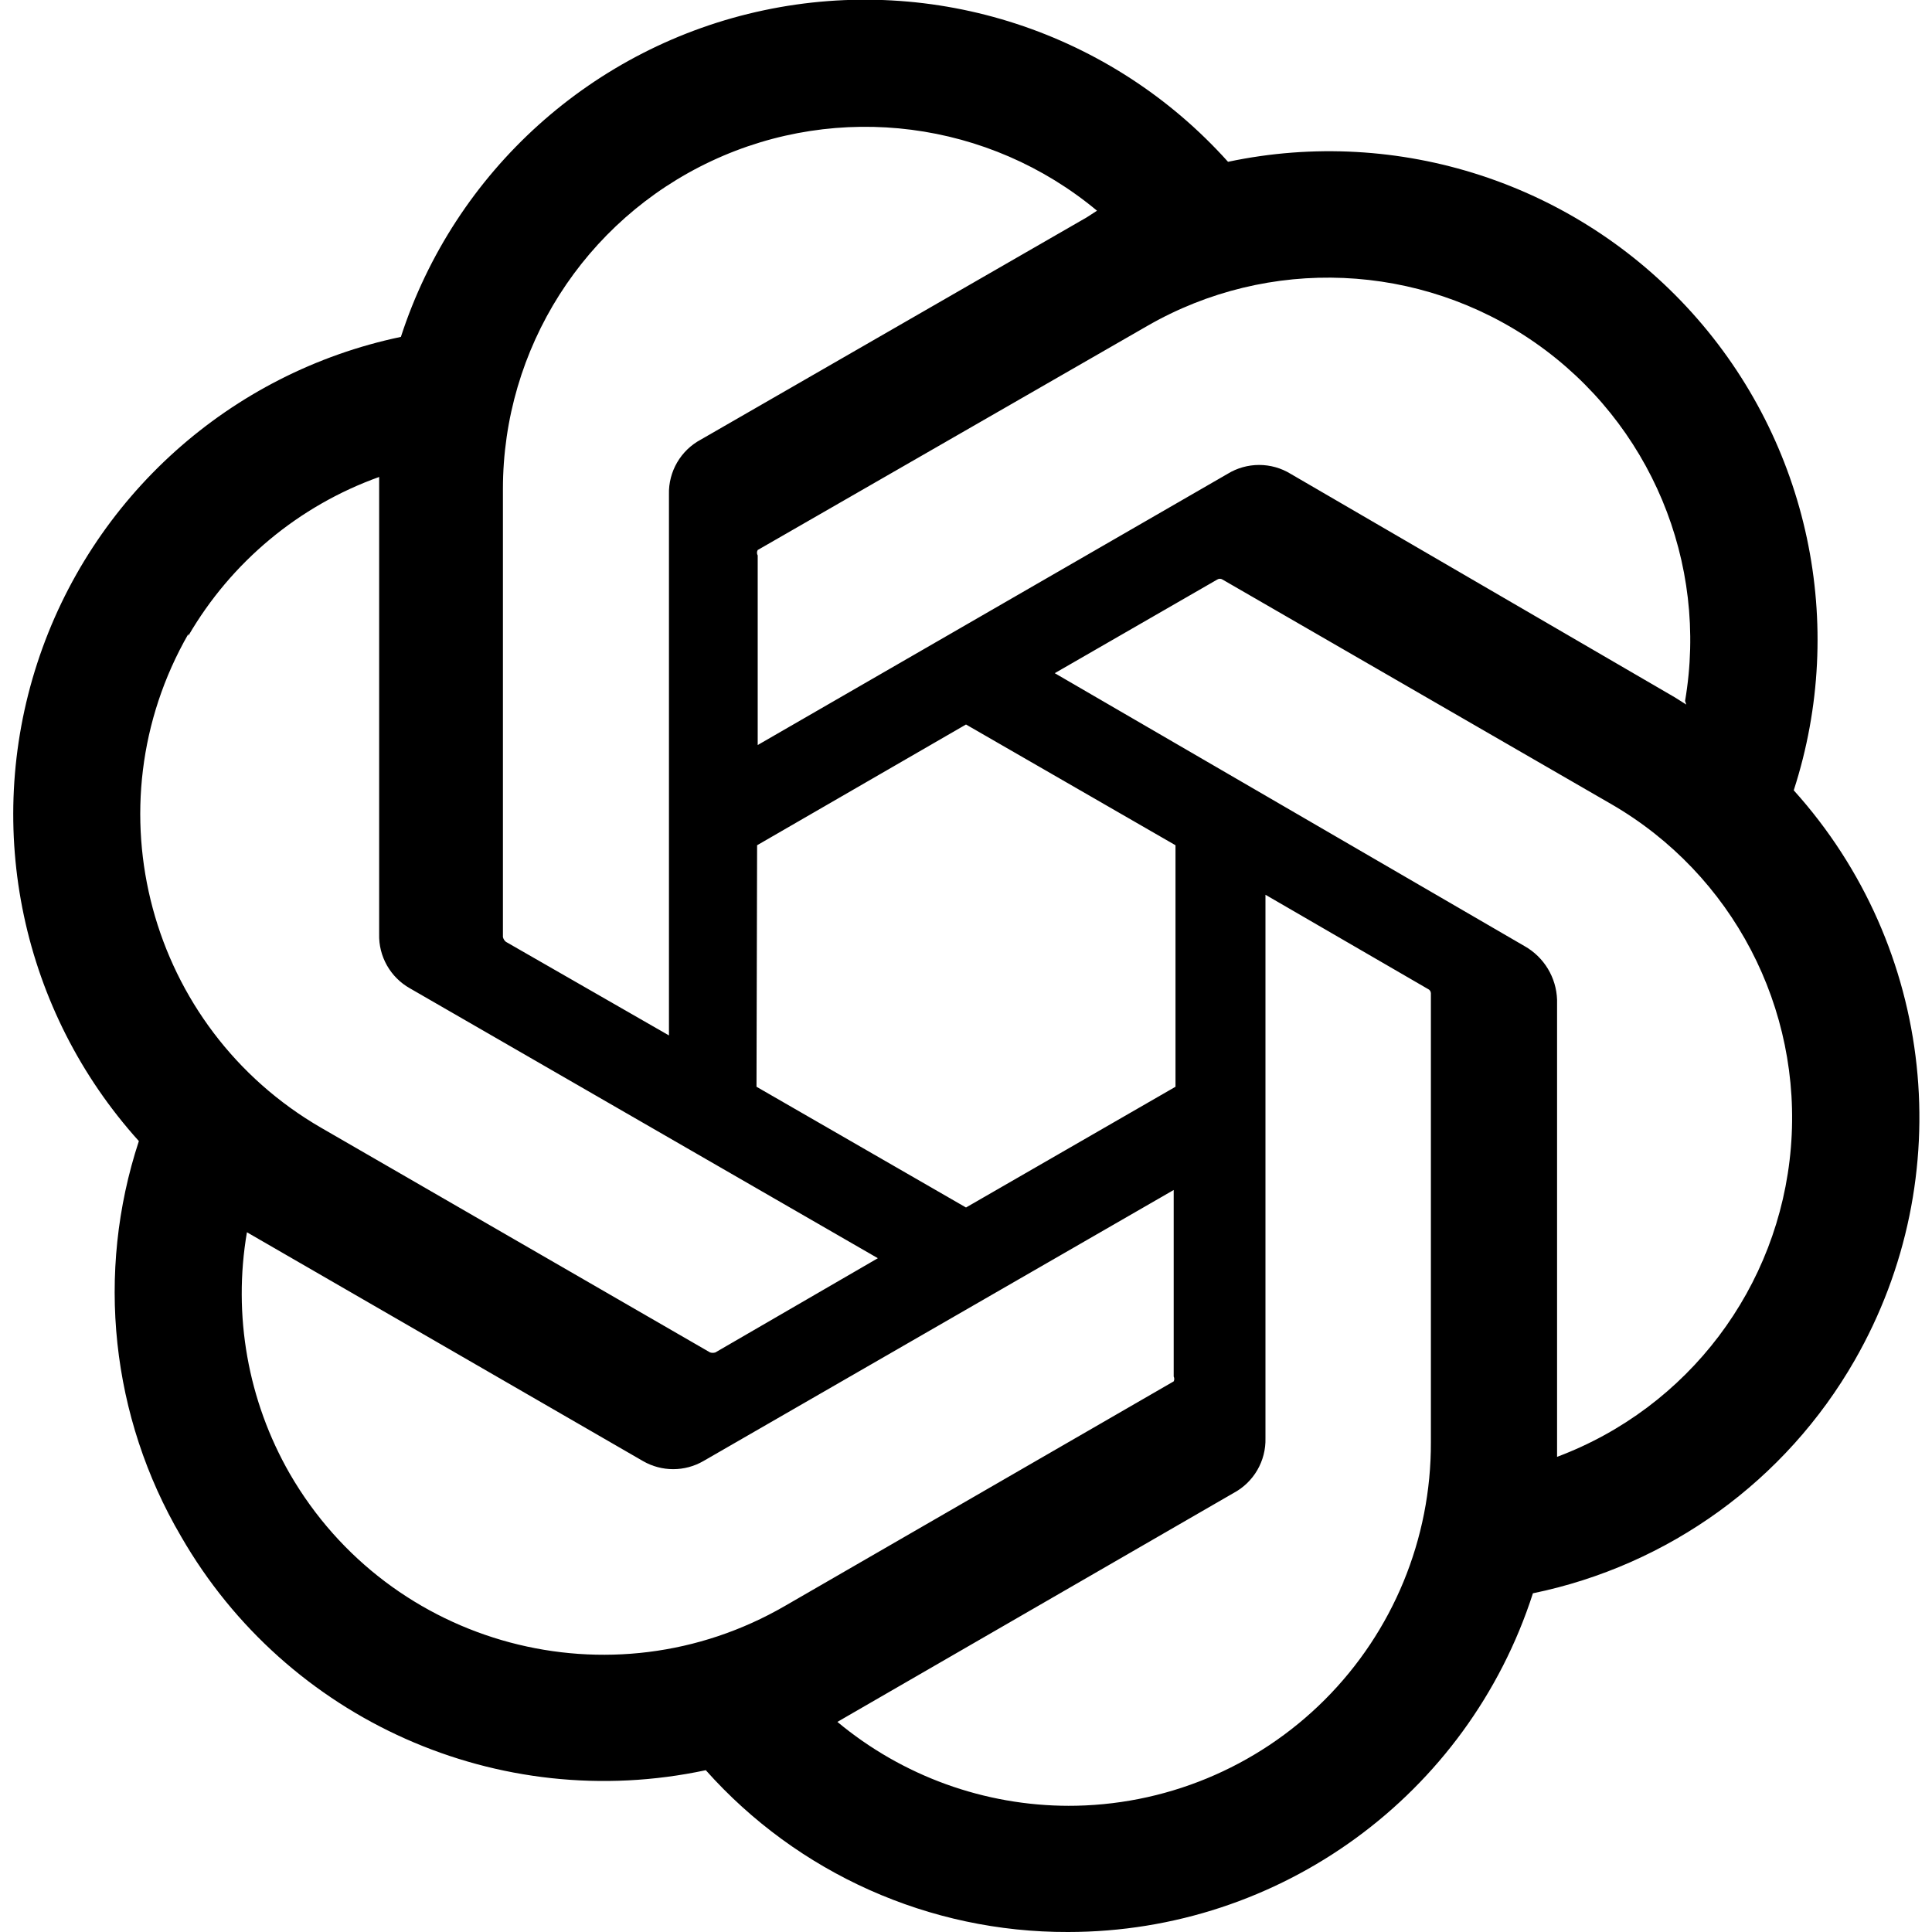
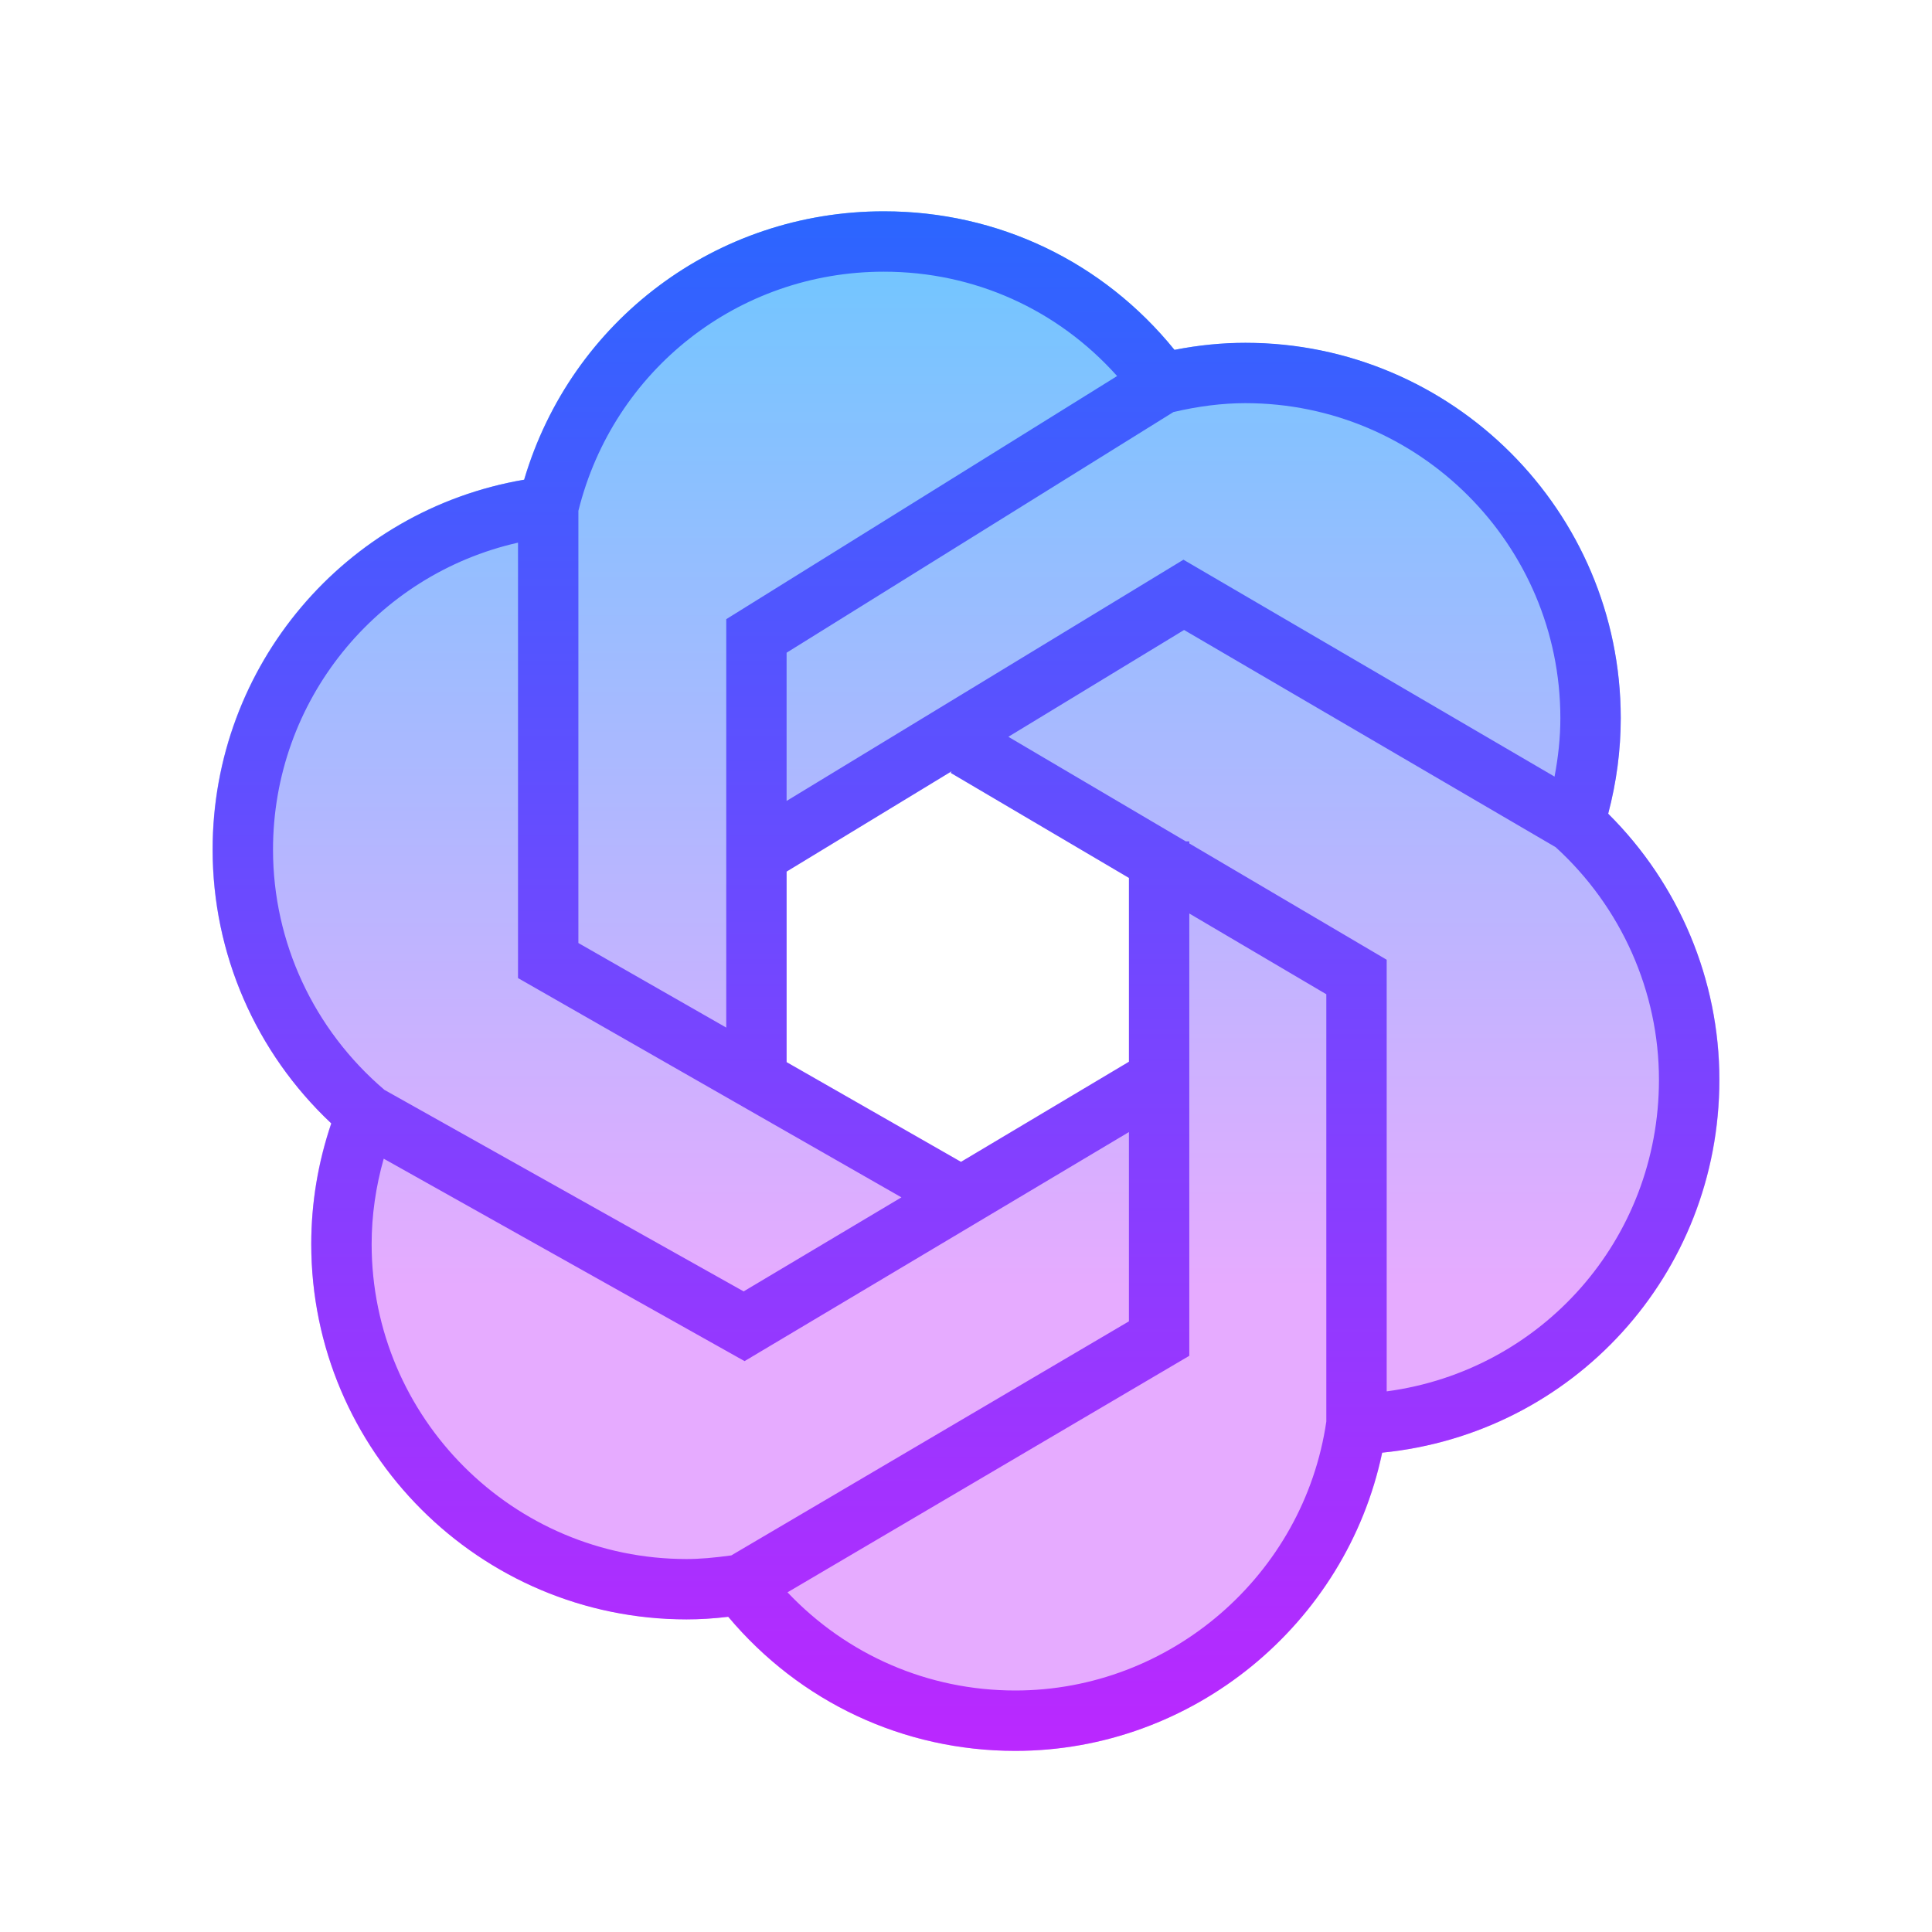
- <svg xmlns="http://www.w3.org/2000/svg" id="openai-symbol" viewBox="0 0 32 32">
-   <path d="M29.71,13.09A8.09,8.09,0,0,0,20.34,2.68a8.08,8.08,0,0,0-13.7,2.9A8.08,8.08,0,0,0,2.3,18.9,8,8,0,0,0,3,25.45a8.08,8.08,0,0,0,8.69,3.87,8,8,0,0,0,6,2.68,8.09,8.09,0,0,0,7.7-5.61,8,8,0,0,0,5.33-3.86A8.09,8.09,0,0,0,29.71,13.09Zm-12,16.82a6,6,0,0,1-3.84-1.39l.19-.11,6.37-3.68a1,1,0,0,0,.53-.91v-9l2.69,1.56a.08.08,0,0,1,.05.07v7.44A6,6,0,0,1,17.68,29.91ZM4.8,24.41a6,6,0,0,1-.71-4l.19.11,6.37,3.68a1,1,0,0,0,1,0l7.79-4.49V22.8a.09.09,0,0,1,0,.08L13,26.6A6,6,0,0,1,4.8,24.41ZM3.12,10.53A6,6,0,0,1,6.28,7.9v7.57a1,1,0,0,0,.51.9l7.75,4.47L11.85,22.4a.14.14,0,0,1-.09,0L5.32,18.68a6,6,0,0,1-2.2-8.18Zm22.13,5.14-7.78-4.52L20.16,9.6a.08.08,0,0,1,.09,0l6.44,3.72a6,6,0,0,1-.9,10.81V16.56A1.06,1.06,0,0,0,25.25,15.67Zm2.68-4-.19-.12-6.36-3.7a1,1,0,0,0-1.05,0l-7.78,4.49V9.2a.09.09,0,0,1,0-.09L19,5.4a6,6,0,0,1,8.91,6.21ZM11.08,17.15,8.38,15.6a.14.14,0,0,1-.05-.08V8.1a6,6,0,0,1,9.84-4.61L18,3.6,11.61,7.28a1,1,0,0,0-.53.91ZM12.54,14,16,12l3.47,2v4L16,20l-3.47-2Z" />
+ <svg xmlns="http://www.w3.org/2000/svg" viewBox="0 0 64 64" width="64px" height="64px" baseProfile="basic">
+   <linearGradient id="9yv_OTO3P9eepfu7Rtqera" x1="32" x2="32" y1="7" y2="58" gradientUnits="userSpaceOnUse">
+     <stop offset="0" stop-color="#6dc7ff" />
+     <stop offset=".699" stop-color="#e6abff" />
+   </linearGradient>
+   <path fill="url(#9yv_OTO3P9eepfu7Rtqera)" d="M53.27,26.96c0.28-1.05,0.42-2.11,0.42-3.17c0-6.86-5.58-12.43-12.43-12.43 c-0.77,0-1.56,0.07-2.35,0.23C36.54,8.67,33.06,7,29.28,7c-5.55,0-10.36,3.62-11.92,8.89C11.43,16.9,7.04,22.05,7.04,28.14 c0,3.45,1.43,6.72,3.93,9.07c-0.44,1.3-0.66,2.64-0.66,4c0,6.86,5.58,12.43,12.43,12.43c0.44,0,0.88-0.02,1.38-0.08 C26.5,56.39,29.93,58,33.63,58c5.88,0,10.96-4.19,12.16-9.88c6.32-0.63,11.17-5.91,11.17-12.35 C56.96,32.46,55.62,29.29,53.27,26.96z M38.25,35.88l-6.63,4l-6.5-4v-7.26l6.63-3.87l6.63,3.75L38.25,35.88z" />
+   <linearGradient id="9yv_OTO3P9eepfu7Rtqerb" x1="32" x2="32" y1=".872" y2="62.679" gradientUnits="userSpaceOnUse">
+     <stop offset="0" stop-color="#1a6dff" />
+     <stop offset="1" stop-color="#c822ff" />
+   </linearGradient>
+   <path fill="url(#9yv_OTO3P9eepfu7Rtqerb)" d="M53.274,26.955 c0.275-1.045,0.415-2.107,0.415-3.166c0-6.855-5.578-12.434-12.434-12.434c-0.766,0-1.553,0.079-2.35,0.235 C36.536,8.665,33.062,7,29.278,7c-5.549,0-10.353,3.622-11.913,8.891c-5.93,1.012-10.32,6.163-10.32,12.254 c0,3.448,1.424,6.715,3.93,9.07c-0.44,1.299-0.664,2.64-0.664,3.996c0,6.855,5.578,12.434,12.434,12.434 c0.433,0,0.874-0.027,1.38-0.087C26.501,56.389,29.934,58,33.633,58c5.875,0,10.96-4.192,12.152-9.878 c6.327-0.629,11.17-5.908,11.17-12.355C56.956,32.463,55.622,29.286,53.274,26.955z M51.689,23.789c0,0.646-0.07,1.293-0.193,1.937 l-12.293-7.185l-13.146,7.991v-4.91l12.814-7.972c0.813-0.191,1.615-0.295,2.383-0.295C47.008,13.355,51.689,18.036,51.689,23.789z M37.397,35.171l-5.563,3.316l-5.776-3.303v-6.311l5.465-3.322l-0.031,0.052l5.905,3.48V35.171z M29.278,9 c2.997,0,5.755,1.251,7.728,3.457l-12.948,8.054V34.04l-4.898-2.801V16.922C20.319,12.254,24.462,9,29.278,9z M9.044,28.145 c0-4.923,3.419-9.109,8.116-10.169v14.424l12.701,7.264l-5.227,3.115l-11.897-6.674C10.392,34.107,9.044,31.211,9.044,28.145z M12.311,41.211c0-0.955,0.138-1.902,0.4-2.828l11.954,6.706l12.732-7.588v6.27l-13.172,7.754c-0.57,0.078-1.043,0.12-1.48,0.12 C16.992,51.645,12.311,46.964,12.311,41.211z M33.633,56c-2.886,0-5.578-1.175-7.546-3.252l13.31-7.835V30.261l4.539,2.675V47.09 C43.192,52.173,38.773,56,33.633,56z M45.936,46.091V31.793l-6.539-3.853v-0.068h-0.115l-5.879-3.465l5.821-3.538l12.309,7.195 c2.174,1.981,3.422,4.782,3.422,7.703C54.956,41.055,51.07,45.406,45.936,46.091z" />
</svg>
